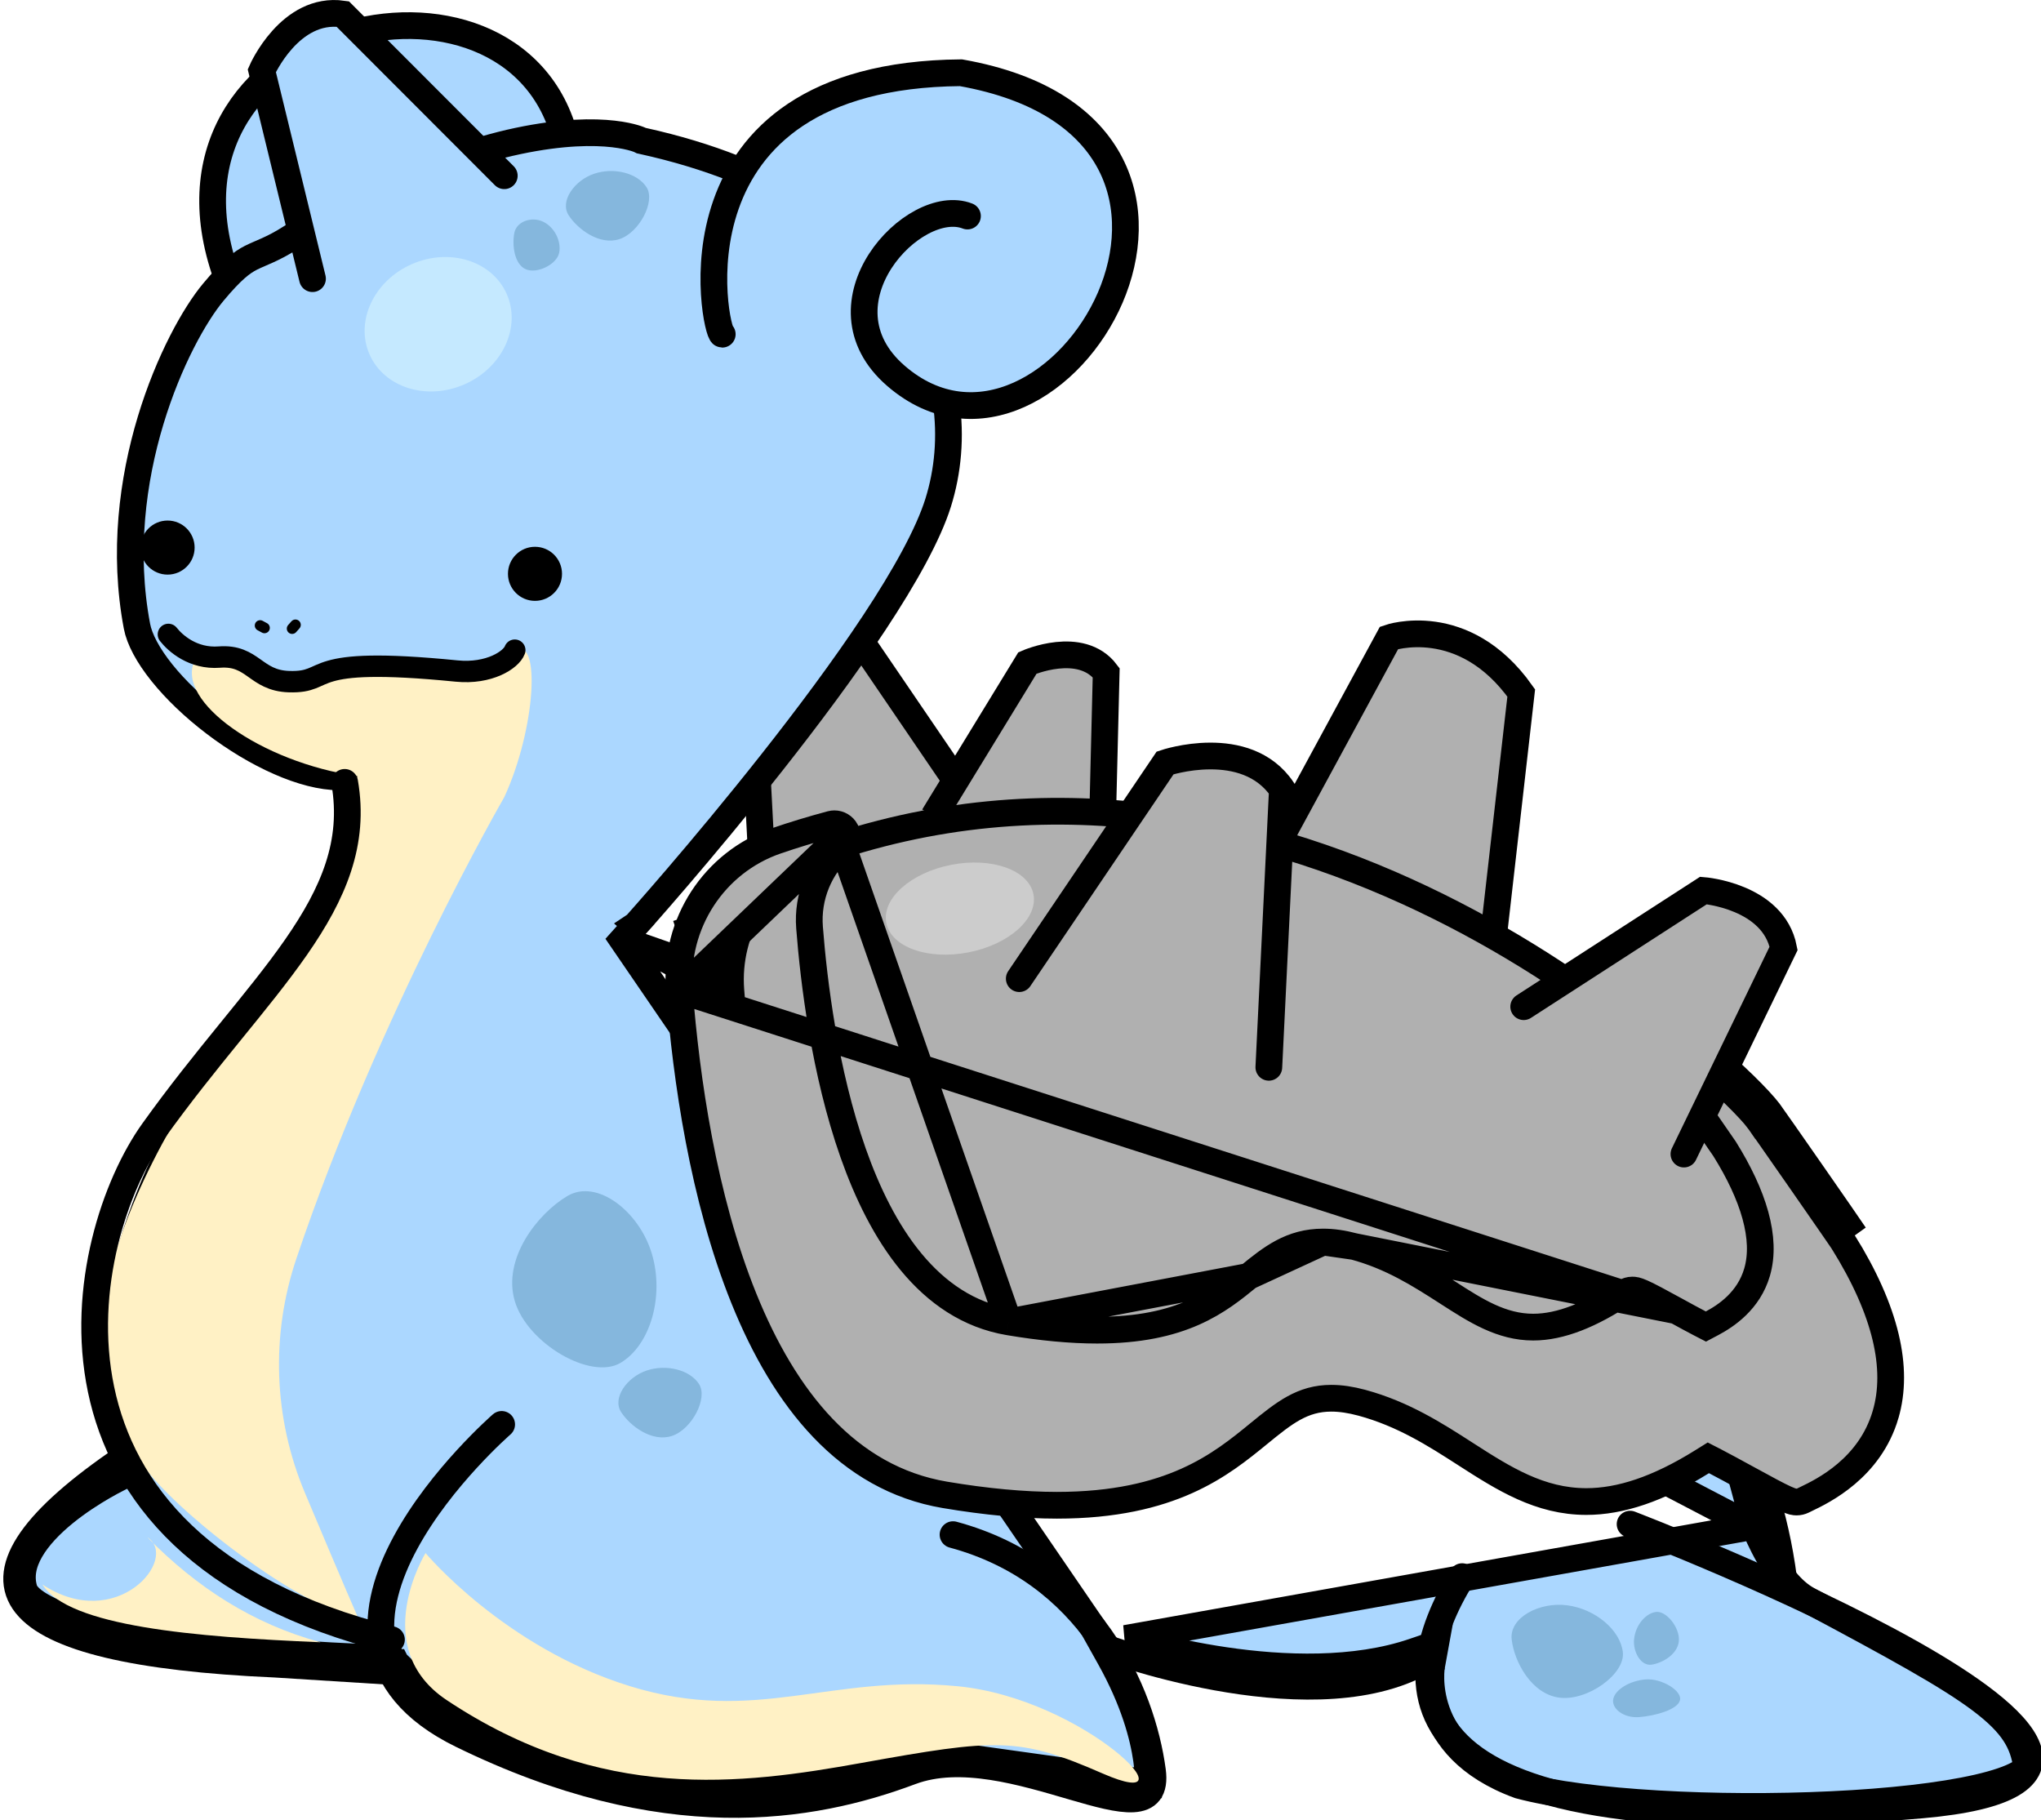
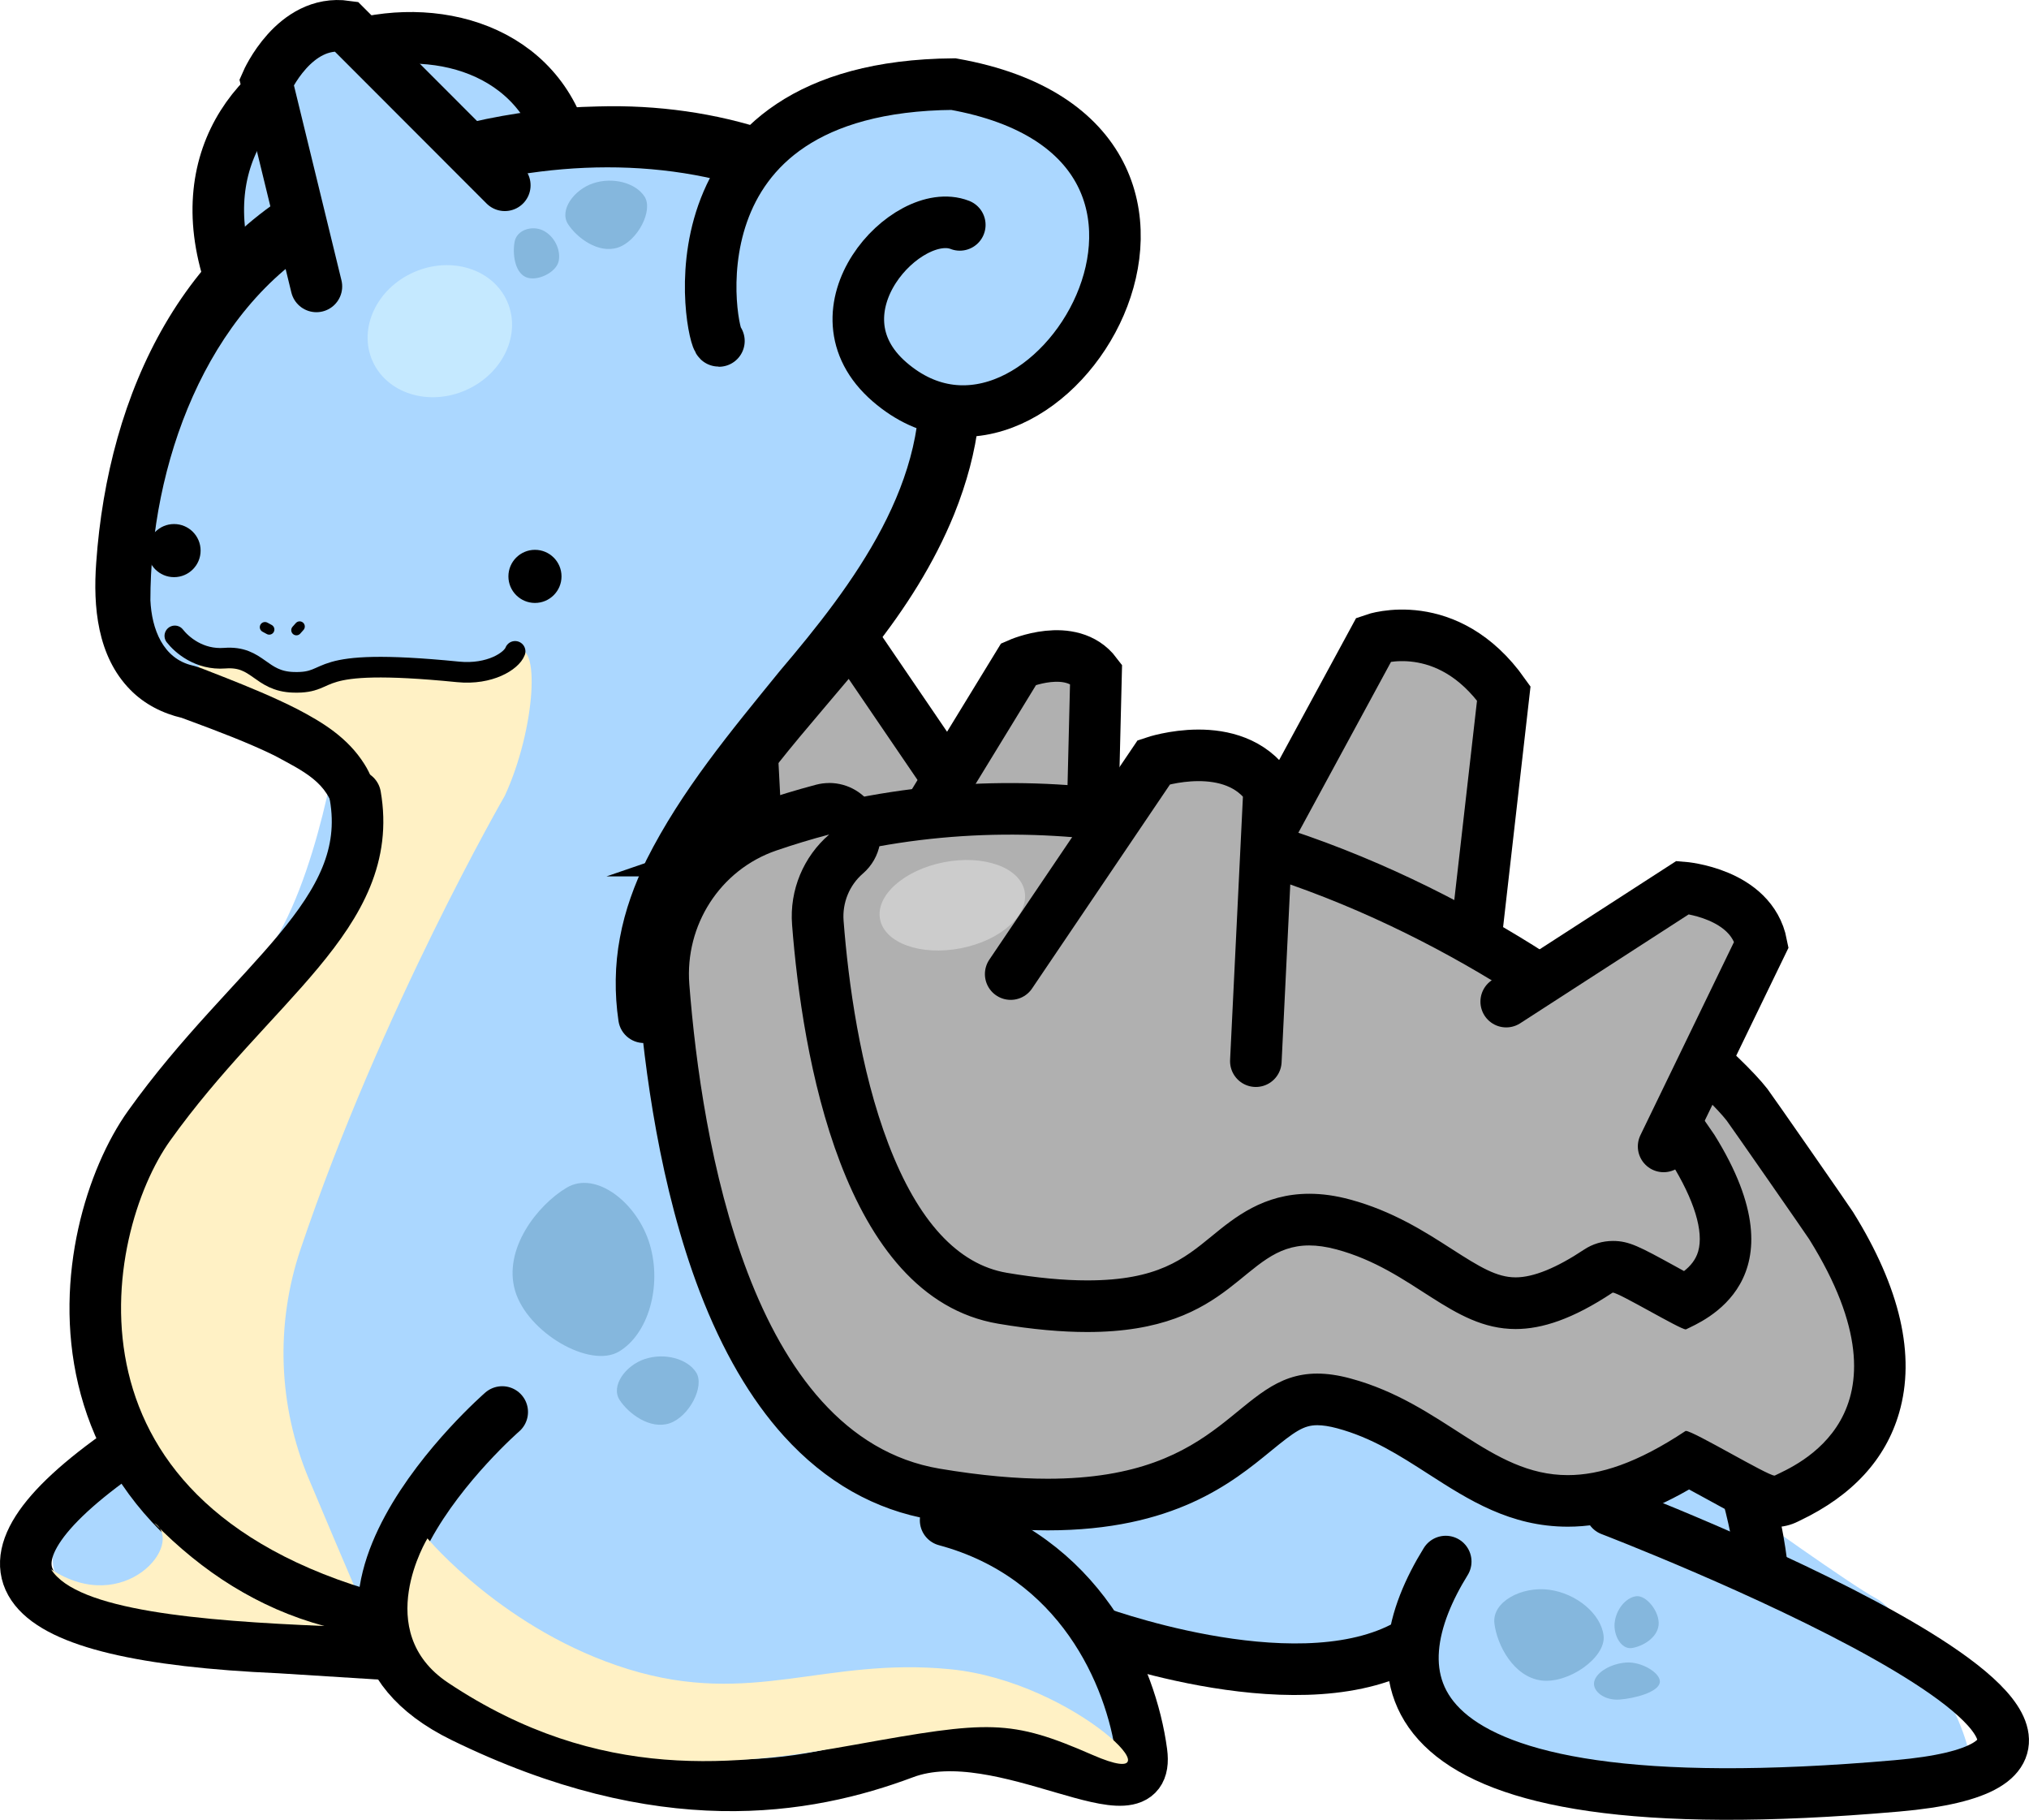
- <svg xmlns="http://www.w3.org/2000/svg" width="452" height="403" viewBox="0 0 452 403" fill="none">
-   <path d="M168.749 191.793L166.274 144.463C166.274 144.463 175.014 131.643 186.219 135.467L214.72 177.299" fill="#B0B0B0" />
-   <path d="M168.749 191.793L166.274 144.463C166.274 144.463 175.014 131.643 186.219 135.467L214.72 177.299" stroke="black" stroke-width="5.919" stroke-miterlimit="10" />
-   <path d="M206.758 180.786L227.54 146.799C227.54 146.799 239.384 141.569 244.975 148.961L243.964 190.119" fill="#B0B0B0" />
-   <path d="M206.758 180.786L227.54 146.799C227.54 146.799 239.384 141.569 244.975 148.961L243.964 190.119" stroke="black" stroke-width="5.919" stroke-miterlimit="10" />
-   <path d="M49.727 59.776C31.071 3.6 117.072 -14.765 125.755 33.286L49.727 59.776Z" fill="#ABD7FF" />
-   <path d="M49.727 59.776C31.071 3.6 117.072 -14.765 125.755 33.286" stroke="black" stroke-width="5.919" stroke-miterlimit="10" />
-   <path d="M137.836 208.127L140.801 204.822L143.004 206.799C140.801 204.822 140.801 204.822 140.801 204.822L140.803 204.82L140.811 204.812L140.841 204.778L140.964 204.64C141.041 204.554 141.145 204.437 141.276 204.291C141.329 204.231 141.386 204.166 141.448 204.097C141.874 203.617 142.501 202.909 143.303 201.997C144.908 200.172 147.212 197.529 150.007 194.264C155.599 187.733 163.147 178.721 170.982 168.791C178.821 158.855 186.922 148.031 193.63 137.872C200.379 127.649 205.565 118.324 207.758 111.334C212.141 97.363 210.501 80.662 200.516 65.817C190.537 50.982 172.054 37.765 142.366 31.213L142.008 31.134L141.704 30.982C141.701 30.98 141.697 30.979 141.693 30.977C141.664 30.964 141.601 30.937 141.505 30.898C141.311 30.821 140.979 30.699 140.503 30.557C139.551 30.273 138.017 29.907 135.848 29.659C131.512 29.164 124.609 29.139 114.717 31.219C94.873 35.392 72.555 47.389 64.566 52.525C62.386 53.926 60.655 54.792 59.16 55.466C58.563 55.736 58.061 55.951 57.607 56.146C56.851 56.471 56.23 56.737 55.531 57.097C53.624 58.08 51.452 59.641 47.223 64.716C43.174 69.574 37.357 79.833 33.352 93.103C29.36 106.331 27.243 122.317 30.329 138.648C30.875 141.536 32.763 145.11 35.855 148.965C38.907 152.77 42.959 156.633 47.502 160.095C56.72 167.117 67.34 172.026 75.17 172.026H77.722L78.097 174.551L75.17 174.986C78.097 174.551 78.097 174.552 78.097 174.554L78.098 174.556L78.099 174.563L78.102 174.582L78.11 174.641C78.114 174.669 78.118 174.703 78.123 174.742C78.127 174.772 78.131 174.805 78.136 174.841C78.157 175.01 78.184 175.25 78.214 175.555C78.273 176.164 78.341 177.036 78.382 178.126C78.464 180.302 78.439 183.364 78.014 186.956C77.168 194.125 74.718 203.532 68.243 212.207L68.076 212.43L67.871 212.619C57.725 221.919 44.301 239.451 35.219 259.869C26.123 280.321 21.605 303.158 28.479 323.333L29.335 325.845L26.932 326.968L26.932 326.968L26.931 326.968L26.931 326.968L26.922 326.973L26.874 326.995C26.829 327.017 26.759 327.05 26.666 327.096C26.48 327.187 26.201 327.325 25.844 327.509C25.129 327.876 24.104 328.421 22.885 329.124C20.436 330.536 17.25 332.558 14.227 335.021C11.181 337.504 8.447 340.318 6.747 343.281C5.075 346.195 4.492 349.076 5.36 351.974C5.622 352.851 6.575 354.082 8.934 355.482C11.218 356.838 14.394 358.098 18.28 359.24C26.035 361.518 36.063 363.17 46.087 364.353C56.082 365.533 65.948 366.232 73.324 366.636C77.01 366.838 80.068 366.966 82.202 367.044C83.269 367.082 84.105 367.109 84.673 367.125C84.862 367.13 85.022 367.135 85.15 367.138L85.319 367.143L85.482 367.147L85.522 367.148L85.532 367.148L85.534 367.148L86.803 367.176L87.653 368.111L87.654 368.111L87.655 368.112L87.657 368.115L87.665 368.123C87.676 368.136 87.698 368.158 87.728 368.19C87.789 368.255 87.887 368.357 88.023 368.494C88.295 368.768 88.716 369.181 89.288 369.707C90.432 370.759 92.177 372.264 94.533 374.016C99.245 377.519 106.39 382.008 116.039 385.853C135.295 393.525 164.681 398.697 204.852 388.109L205.427 387.957L206.016 388.039L254.319 394.781C254.312 393.491 254.22 391.785 253.927 389.704C253.178 384.395 251.115 376.609 245.774 367.052L242.088 360.456L137.836 208.127ZM137.836 208.127L142.027 209.592M137.836 208.127L142.027 209.592M391.498 337.422C388.747 338.513 388.748 338.514 388.748 338.515L388.748 338.516L388.75 338.519L388.754 338.529L388.767 338.561C388.777 338.588 388.792 338.625 388.812 338.671C388.85 338.765 388.905 338.898 388.976 339.065C389.119 339.399 389.327 339.874 389.593 340.449C390.125 341.597 390.901 343.167 391.876 344.849C393.73 348.046 396.653 352.276 400.392 354.271C419.658 364.552 431.478 371.008 438.735 376.48C442.323 379.186 444.637 381.537 446.153 383.848C447.638 386.109 448.447 388.465 448.827 391.326C448.824 391.333 448.82 391.341 448.815 391.352C448.798 391.383 448.769 391.432 448.72 391.497C448.501 391.786 448.012 392.236 447.059 392.777C445.151 393.86 442.093 394.914 437.974 395.859C429.799 397.734 418.289 398.994 405.64 399.595C380.342 400.799 351.321 399.336 336.426 395.329C324.763 391.065 320.089 384.333 318.18 378.917C317.201 376.138 316.917 373.608 316.879 371.781C316.86 370.87 316.902 370.143 316.946 369.66C316.955 369.566 316.963 369.482 316.971 369.408C316.984 369.29 316.996 369.197 317.006 369.13C317.013 369.076 317.019 369.038 317.022 369.02L317.023 369.016L317.023 369.013L317.024 369.009L317.024 369.005L317.924 364.056L313.151 365.691C299.968 370.209 284.095 369.568 271.273 367.683C264.907 366.747 259.386 365.519 255.461 364.525C253.499 364.029 251.94 363.592 250.877 363.281C250.672 363.221 250.485 363.166 250.318 363.116C250.051 363.036 249.833 362.969 249.667 362.918C249.531 362.876 249.429 362.844 249.363 362.823L249.291 362.8L249.275 362.795L249.273 362.794L249.272 362.794L391.498 337.422ZM391.498 337.422L388.747 338.513M391.498 337.422L388.747 338.513M142.027 209.592L376.029 291.428L388.641 338.192L388.685 338.356M142.027 209.592L388.685 338.356M388.685 338.356L388.747 338.513M388.685 338.356L388.747 338.513" fill="#ABD7FF" stroke="black" stroke-width="5.919" />
-   <path d="M114.004 143.963C95.406 154.424 86.108 143.963 64.023 150.937C54.434 153.971 57.049 143.963 43.101 146.288C38.812 155.238 57.747 168.767 79.134 171.859C77.204 181.355 72.555 200.232 63.372 212.541C51.238 228.813 2.42 288.406 31.478 324.287C40.777 336.91 69.835 357.832 79.134 357.832C79.134 357.832 76.449 351.788 67.51 330.517C60.583 314.047 59.932 295.613 65.639 278.689C83.853 224.641 111.679 176.509 111.679 176.509C118.653 161.398 119.838 140.685 114.004 143.963Z" fill="#FFF1C5" />
-   <path d="M25.666 324.125C-12.691 350.858 -0.8 365.783 60.955 368.491L86.607 370.106" stroke="black" stroke-width="5.919" stroke-miterlimit="10" />
-   <path d="M86.689 363.063C2.245 342.071 17.239 273.877 33.907 250.537C57.154 217.992 80.982 199.976 76.332 173.242" stroke="black" stroke-width="5.919" stroke-miterlimit="10" stroke-linecap="round" />
-   <path d="M111.098 315.407C111.098 315.407 57.328 362.168 102.229 384.124C147.13 406.081 179.594 400.559 201.713 392.272C223.832 383.985 257.551 409.556 255.227 392.121C252.902 374.686 241.279 347.952 211.058 339.816" stroke="black" stroke-width="5.919" stroke-miterlimit="10" stroke-linecap="round" />
-   <path d="M360.999 337.491C360.999 337.491 505.105 392.725 425.508 399.676C305.788 410.137 308.694 373.524 323.804 349.115" stroke="black" stroke-width="5.919" stroke-miterlimit="10" stroke-linecap="round" />
-   <path d="M69.207 61.705L57.979 15.653C57.979 15.653 64.186 1.427 75.902 3.1L111.679 38.912" fill="#ABD7FF" />
-   <path d="M69.207 61.705L57.979 15.653C57.979 15.653 64.186 1.427 75.902 3.1L111.679 38.912" stroke="black" stroke-width="5.919" stroke-miterlimit="10" stroke-linecap="round" />
-   <path d="M214.255 47.839C202.387 43.224 179.908 67.226 198.424 83.231C233.724 113.743 284.866 28.892 212.802 16.107C146.107 16.688 158.428 73.979 159.95 74.002" fill="#ABD7FF" />
-   <path d="M214.255 47.839C202.387 43.224 179.908 67.226 198.424 83.231C233.724 113.743 284.866 28.892 212.802 16.107C146.107 16.688 158.428 73.979 159.95 74.002" stroke="black" stroke-width="5.919" stroke-miterlimit="10" stroke-linecap="round" />
-   <path d="M150.036 206.729C211.639 185.807 383.455 241.018 395.288 352.021" stroke="black" stroke-width="5.919" stroke-miterlimit="10" />
-   <path d="M272.406 206.16L307.625 141.232C307.625 141.232 324.141 135.467 336.892 153.448L328.268 229.116" fill="#B0B0B0" />
-   <path d="M272.406 206.16L307.625 141.232C307.625 141.232 324.141 135.467 336.892 153.448L328.268 229.116" stroke="black" stroke-width="5.919" stroke-miterlimit="10" stroke-linecap="round" />
-   <path d="M180.559 189.058C168.482 193.408 160.861 205.888 161.85 219.228C164.472 254.493 174.848 321.231 215.788 328.466C284.303 340.573 275.392 299.97 304.278 308.111C332.73 316.125 340.685 344.877 376.492 319.975C377.325 319.393 394.846 330.478 395.746 330.001C399.701 327.907 427.02 316.753 403.156 276.708C402.656 275.859 385.969 250.748 385.38 249.957C376.048 237.396 284.814 151.525 180.548 189.058H180.559Z" fill="#B0B0B0" stroke="black" stroke-width="5.919" stroke-miterlimit="10" />
-   <path d="M150.441 219.249L150.441 219.25C151.966 238.835 155.714 265.144 164.71 287.441C173.734 309.808 187.698 327.363 209.25 331.005C218.36 332.54 226.707 333.311 234.061 333.312C246.869 333.31 255.971 330.989 262.846 327.908C269.746 324.816 274.543 320.905 278.808 317.417L278.809 317.416C284.429 312.823 288.452 309.612 294.827 309.612C296.939 309.612 299.143 309.955 301.542 310.595L301.55 310.597C310.731 313.076 317.902 317.688 324.444 321.897L324.58 321.984L324.581 321.985C333.054 327.438 341.024 332.486 351.317 332.486C358.832 332.486 367.203 329.735 376.904 323.693L378.33 322.805L379.824 323.574C381.64 324.51 384.208 325.915 386.23 327.021L386.77 327.317L386.772 327.318C391.247 329.769 393.745 331.114 395.386 331.859C396.917 332.554 397.41 332.591 397.903 332.591C398.36 332.591 398.883 332.466 399.288 332.264C399.379 332.218 399.477 332.171 399.562 332.129L399.589 332.116C399.687 332.069 399.781 332.023 399.88 331.973L399.905 331.961L399.93 331.949C403.716 330.143 414.113 325.11 417.588 313.195L417.588 313.194C420.547 303.069 417.745 290.298 408.167 274.956C408.166 274.956 408.166 274.955 408.164 274.953C408.158 274.943 408.14 274.915 408.103 274.861C408.056 274.79 407.993 274.696 407.912 274.577C407.751 274.339 407.531 274.018 407.26 273.623C406.718 272.833 405.977 271.76 405.103 270.497C403.355 267.972 401.08 264.694 398.801 261.419C396.522 258.144 394.242 254.873 392.485 252.362C391.607 251.106 390.861 250.042 390.312 249.263C390.037 248.873 389.814 248.557 389.649 248.326C389.566 248.21 389.5 248.118 389.452 248.051C389.395 247.973 389.38 247.953 389.387 247.962L391.731 246.155M150.441 219.249L371.247 290.234L371.541 290.396C373.039 291.218 374.981 292.285 376.415 293.024L377.791 293.733L379.158 293.008C382.22 291.383 387.268 288.06 389.121 281.702C391.305 274.232 388.332 264.66 381.944 254.422L381.927 254.394L381.909 254.367C381.436 253.645 374.852 244.162 370.051 237.279L370.051 237.279C369.235 236.109 369.406 234.509 370.463 233.538L370.472 233.53C371.004 233.037 371.694 232.784 372.39 232.784C373.05 232.784 373.682 233 374.207 233.44L374.213 233.445C382.5 240.359 387.516 245.545 389.391 247.967L391.731 246.155M150.441 219.249C149.289 204.511 158.15 190.927 171.932 186.188C175.82 184.854 179.77 183.655 184.038 182.51C184.323 182.438 184.57 182.409 184.789 182.409C185.826 182.409 186.807 182.98 187.309 183.932L187.311 183.937M150.441 219.249L187.311 183.937M391.731 246.155C389.662 243.482 384.455 238.135 376.109 231.173L410.677 273.389C410.003 272.308 392.475 247.12 391.731 246.155ZM187.311 183.937C187.932 185.11 187.659 186.555 186.651 187.421L186.647 187.424M187.311 183.937L186.647 187.424M186.647 187.424C181.487 191.868 178.744 198.578 179.282 205.392C180.207 217.3 182.629 237.405 188.932 255.293C195.153 272.95 205.617 289.705 223.386 292.707L223.387 292.708M186.647 187.424L223.387 292.708M223.387 292.708C230.54 293.913 237.136 294.539 242.964 294.539C252.276 294.539 259.005 292.984 264.313 290.641C269.558 288.326 273.256 285.301 276.455 282.686L276.523 282.631L276.523 282.63M223.387 292.708L276.523 282.63M276.523 282.63C281.534 278.532 285.939 275.023 293.014 275.023M276.523 282.63L293.014 275.023M293.014 275.023C295.129 275.023 297.369 275.337 299.909 276.015M293.014 275.023L299.909 276.015M299.909 276.015C308.198 278.253 314.472 282.274 320.334 286.038C320.479 286.131 320.623 286.224 320.768 286.317C326.802 290.2 332.498 293.865 339.542 293.865C345.629 293.865 352.307 291.138 359.807 286.156C360.276 285.848 360.905 285.658 361.475 285.658C361.97 285.658 362.411 285.693 363.716 286.276C365.153 286.918 367.32 288.083 371.245 290.233L299.909 276.015Z" fill="#B0B0B0" stroke="black" stroke-width="5.919" />
-   <path d="M225.727 216.702L258.028 168.93C258.028 168.93 275.928 162.886 283.995 174.823L280.996 236.334" fill="#B0B0B0" />
-   <path d="M225.727 216.702L258.028 168.93C258.028 168.93 275.928 162.886 283.995 174.823L280.996 236.334" stroke="black" stroke-width="5.919" stroke-miterlimit="10" stroke-linecap="round" />
-   <path d="M337.438 222.909L377.248 197.186C377.248 197.186 392.731 198.384 394.997 209.995L372.924 255.547" fill="#B0B0B0" />
-   <path d="M337.438 222.909L377.248 197.186C377.248 197.186 392.731 198.384 394.997 209.995L372.924 255.547" stroke="black" stroke-width="5.919" stroke-miterlimit="10" stroke-linecap="round" />
-   <path d="M243.813 364.516C243.813 364.516 288.714 381.474 314.099 368.491" stroke="black" stroke-width="5.919" stroke-miterlimit="10" />
-   <path d="M94.244 343.884C94.244 343.884 81.458 364.806 98.893 376.429C133.089 399.223 164.158 395.155 190.717 390.377C220.764 384.973 225.587 384.566 244.185 392.702C265.548 402.047 240.419 376.151 212.081 373.384C183.743 370.618 167.436 381.962 139.552 373.384C111.667 364.806 94.232 343.884 94.232 343.884H94.244Z" fill="#FFF1C5" />
-   <path d="M32.64 340.397C39.8 345.07 25.864 361.726 9.394 350.858C15.206 360.157 43.101 362.482 70.997 363.644C56.015 359.599 43.473 351.439 32.64 340.397Z" fill="#FFF1C5" />
-   <path d="M118.478 133.049C121.784 133.049 124.464 130.369 124.464 127.063C124.464 123.757 121.784 121.077 118.478 121.077C115.172 121.077 112.492 123.757 112.492 127.063C112.492 130.369 115.172 133.049 118.478 133.049Z" fill="black" />
-   <path d="M144.375 277.666C147.141 287.046 144.038 297.833 137.436 301.773C130.834 305.702 116.77 297.472 114.003 288.092C111.237 278.712 119.025 268.774 125.627 264.846C132.229 260.917 141.609 268.286 144.375 277.666Z" fill="#85B7DD" />
-   <path d="M143.236 303.47C147.63 302.005 152.814 303.354 154.813 306.48C156.824 309.607 153.221 316.488 148.827 317.953C144.433 319.417 139.563 315.791 137.552 312.676C135.542 309.561 138.843 304.934 143.225 303.47H143.236Z" fill="#85B7DD" />
-   <path d="M347.155 355.473C353.351 356.321 358.825 360.947 359.395 365.829C359.964 370.711 351.479 376.755 345.284 375.906C339.089 375.058 335.346 367.921 334.777 363.039C334.207 358.158 340.972 354.624 347.155 355.473Z" fill="#85B7DD" />
-   <path d="M361.894 362.9C362.196 359.959 364.335 357.286 366.683 356.937C369.03 356.588 372.099 360.482 371.797 363.423C371.495 366.364 368.112 368.258 365.764 368.607C363.416 368.956 361.592 365.829 361.882 362.888L361.894 362.9Z" fill="#85B7DD" />
-   <path d="M357.279 376.174C357.756 374.07 360.976 372.141 364.474 371.873C367.973 371.606 372.529 374.361 372.053 376.464C371.576 378.568 366.508 379.951 363.01 380.219C359.511 380.486 356.803 378.266 357.279 376.174Z" fill="#85B7DD" />
-   <path d="M131.613 38.459C136.006 36.994 141.19 38.342 143.19 41.469C145.2 44.596 141.597 51.477 137.204 52.941C132.81 54.406 127.94 50.779 125.929 47.664C123.918 44.549 127.219 39.923 131.601 38.459H131.613Z" fill="#85B7DD" />
-   <path d="M120.28 49.094C122.756 50.268 124.348 53.348 123.837 55.963C123.325 58.578 118.827 60.752 116.351 59.578C113.876 58.404 113.387 54.22 113.899 51.593C114.41 48.966 117.793 47.908 120.268 49.082L120.28 49.094Z" fill="#85B7DD" />
-   <path d="M37.115 127.237C40.421 127.237 43.101 124.557 43.101 121.251C43.101 117.945 40.421 115.265 37.115 115.265C33.809 115.265 31.129 117.945 31.129 121.251C31.129 124.557 33.809 127.237 37.115 127.237Z" fill="black" />
-   <path d="M37.29 140.476C38.824 142.441 42.764 145.939 48.553 145.498C56.085 144.916 56.503 150.716 64.023 150.937C73.903 151.239 66.348 145.126 101.148 148.589C108.331 149.298 113.202 146.114 114.004 143.963" stroke="black" stroke-width="4.735" stroke-miterlimit="10" stroke-linecap="round" />
-   <path d="M102.885 85.096C111.275 81.404 115.457 72.457 112.226 65.113C108.994 57.768 99.572 54.807 91.182 58.499C82.791 62.191 78.609 71.138 81.841 78.482C85.072 85.827 94.494 88.788 102.885 85.096Z" fill="#C5E9FF" />
-   <path d="M214.453 210.889C223.452 209.145 229.906 203.388 228.868 198.032C227.829 192.675 219.692 189.746 210.693 191.491C201.693 193.235 195.24 198.992 196.278 204.349C197.316 209.705 205.454 212.634 214.453 210.889Z" fill="#CCCCCC" />
-   <path d="M57.607 138.512L58.572 139.035" stroke="black" stroke-width="2.368" stroke-miterlimit="10" stroke-linecap="round" />
-   <path d="M65.43 138.361L64.698 139.186" stroke="black" stroke-width="2.368" stroke-miterlimit="10" stroke-linecap="round" />
+ <svg xmlns="http://www.w3.org/2000/svg" id="Layer_2" data-name="Layer 2" viewBox="0 0 393.54 352.89">
+   <defs>
+     <style>
+       .cls-1, .cls-2, .cls-3, .cls-4, .cls-5, .cls-6, .cls-7 {
+         stroke: #000;
+         stroke-miterlimit: 10;
+       }
+ 
+       .cls-1, .cls-2, .cls-3, .cls-4, .cls-7 {
+         stroke-width: 10px;
+       }
+ 
+       .cls-1, .cls-2, .cls-8 {
+         fill: #b0b0b0;
+       }
+ 
+       .cls-2, .cls-3, .cls-5, .cls-6, .cls-7 {
+         stroke-linecap: round;
+       }
+ 
+       .cls-3, .cls-9 {
+         fill: #abd7ff;
+       }
+ 
+       .cls-4, .cls-5, .cls-6, .cls-7 {
+         fill: none;
+       }
+ 
+       .cls-5 {
+         stroke-width: 2px;
+       }
+ 
+       .cls-6 {
+         stroke-width: 4px;
+       }
+ 
+       .cls-10, .cls-11, .cls-12, .cls-9, .cls-8, .cls-13, .cls-14 {
+         stroke-width: 0px;
+       }
+ 
+       .cls-11 {
+         fill: #ccc;
+       }
+ 
+       .cls-12 {
+         fill: #c5e9ff;
+       }
+ 
+       .cls-13 {
+         fill: #85b7dd;
+       }
+ 
+       .cls-14 {
+         fill: #fff1c5;
+       }
+     </style>
+   </defs>
+   <g id="Lapras">
+     <g>
+       <path class="cls-1" d="M147.01,167.46l-2.13-40.72s7.52-11.03,17.16-7.74l24.52,35.99" />
+       <path class="cls-1" d="M179.71,157.99l17.88-29.24s10.19-4.5,15,1.86l-.87,35.41" />
+       <path class="cls-9" d="M124.86,180.37s26.06-34.06,59.06-101.06c0,0-7-41-59.06-52.49,0,0-18.57-5.85-23.94-13.51-5.37-7.66-50.48-21.23-59,31l1.85,15.65s-23.85,33.15-18.35,62.25c8.38,12.14,21.24,19.23,40.5,19.1,0,0-4.11,30-14.56,44-10.44,14-52.44,65.27-27.44,96.14,0,0-24.64,21.26-7.82,28.56s59.26,10.86,59.26,10.86c0,0,33.17,36.45,103.36,17.95l41.38,7.39s7.18-22.4-8.5-30.15c0,0,36.63,11.59,60.47,3.42,0,0-3.7,19.91,19.07,22.87s91.94,6.5,90.85-1.77-12.95-27.87-18.01-30.57-25.33-17.26-25.33-17.26l-11.2-41.53-202.59-70.85Z" />
+       <path class="cls-14" d="M99.91,126.31c-16,9-24,0-43,6-8.25,2.61-6-6-18-4-3.69,7.7,12.6,19.34,31,22-1.66,8.17-5.66,24.41-13.56,35-10.44,14-52.44,65.27-27.44,96.14,8,10.86,33,28.86,41,28.86,0,0-2.31-5.2-10-23.5-5.96-14.17-6.52-30.03-1.61-44.59,15.67-46.5,39.61-87.91,39.61-87.91,6-13,7.02-30.82,2-28Z" />
+       <g id="lineart">
+         <path class="cls-4" d="M44.61,53.88C28.56,5.55,102.55-10.25,110.02,31.09" />
+         <path class="cls-10" d="M61.76,177.75c1.5-6.75,3.91-13.38,3.12-19.94-1.12-6.02-6.01-8.27-11.75-11.35-5.06-2.47-10.88-4.66-16.35-6.69,0,0-1.68-.62-1.68-.62l.1.04s.08.02.04.01c-3.67-.86-7.23-2.63-9.99-5.46-6.41-6.53-7.21-16.18-6.59-24.61,2.3-32.89,16.95-64.71,49.22-77.58,15.14-6.66,31.48-10.59,48.08-10.91,46.43-1.37,89.28,28.98,69.1,79.1-3.89,9.55-9.45,18.23-15.78,26.24-5.99,7.46-12.73,14.94-18.64,22.42-11.03,14.17-23.22,29.53-20.77,48.25.33,2.74-1.62,5.23-4.36,5.57-2.7.33-5.16-1.56-5.55-4.24-.78-5.29-.73-10.83.28-16.16.98-5.34,2.86-10.39,5.14-15.06,6.8-13.53,16.43-25.02,25.86-36.63,14.23-16.74,29.72-37.13,26.73-60.17-2.47-17.61-18.28-29.37-34.8-34.05-22.01-6.35-46.27-3.52-67.45,4.89-4.1,1.71-8.6,3.68-12.44,5.85-23.48,13.41-34.13,43.81-34.11,69.75.25,5.53,2.4,11.34,8.21,12.66.42.12.91.25,1.32.4,1.05.37,4.06,1.6,5.15,2,4.57,1.82,9.17,3.69,13.78,6.03,4.97,2.59,9.82,5.56,13.04,10.67,4.94,7.74,1.87,17.31-2.42,24.46-1.26,2.19-2.67,4.26-4.2,6.24-.81,1.08-2.67.25-2.3-1.11h0Z" />
+         <path class="cls-4" d="M23.91,281.31c-33,23-22.77,35.84,30.36,38.17l22.07,1.39" />
+         <path class="cls-7" d="M76.41,314.81C3.76,296.75,14.57,238.39,28.91,218.31c20-28,44-41,40-64" />
+         <path class="cls-7" d="M97.41,273.81s-46.26,40.23-7.63,59.12,66.56,14.14,85.59,7.01,48.04,14.87,46.04-.13-12-38-38-45" />
+         <path class="cls-7" d="M312.41,292.81s123.98,47.52,55.5,53.5c-103,9-100.5-22.5-87.5-43.5" />
+         <path class="cls-3" d="M61.37,55.54l-9.66-39.62s5.34-12.24,15.42-10.8l30.78,30.81" />
+         <path class="cls-3" d="M186.16,43.61c-10.21-3.97-29.55,16.68-13.62,30.45,30.37,26.25,74.37-46.75,12.37-57.75-57.38.5-46.78,49.79-45.47,49.81" />
+         <path class="cls-4" d="M130.91,180.31c53-18,200.82,29.5,211,125" />
+       </g>
+       <path class="cls-2" d="M236.19,179.82l30.3-55.86s14.21-4.96,25.18,10.51l-7.42,65.1" />
+       <path class="cls-1" d="M147.55,164.95c-10.87,3.74-17.73,14.47-16.84,25.94,2.36,30.32,11.7,87.7,48.55,93.92,61.67,10.41,53.65-24.5,79.65-17.5,25.61,6.89,32.77,31.61,65,10.2.75-.5,16.52,9.03,17.33,8.62,3.56-1.8,28.15-11.39,6.67-45.82-.45-.73-15.47-22.32-16-23-8.4-10.8-90.52-84.63-184.37-52.36Z" />
+       <g>
+         <path class="cls-8" d="M203.21,291.76c-6.5,0-13.83-.68-21.78-2.02-39.71-6.71-50.07-64.57-52.71-98.46-1.08-13.82,7.23-26.59,20.2-31.05,3.41-1.17,6.87-2.22,10.6-3.22.43-.11.86-.17,1.29-.17,1.82,0,3.54,1,4.42,2.67,1.09,2.06.61,4.6-1.16,6.12-3.82,3.29-5.86,8.27-5.46,13.33,1.58,20.34,8.25,68.15,35.83,72.81,6.05,1.02,11.58,1.54,16.42,1.54,15.43,0,21.72-5.14,27.26-9.67,4.28-3.5,8.71-7.12,15.8-7.12,2.08,0,4.23.31,6.59.94,7.56,2.04,13.26,5.71,18.29,8.94,5.49,3.53,9.83,6.33,15.15,6.33,4.5,0,9.74-2.03,16.03-6.21.82-.54,1.85-.85,2.84-.85,1.75,0,2.95.59,9.63,4.25,1.33.73,3.11,1.71,4.39,2.37,2.45-1.3,6.02-3.73,7.32-8.19,1.56-5.33-.48-12.74-5.89-21.41-.38-.58-6.01-8.69-10.16-14.64-1.43-2.05-1.13-4.85.72-6.55.95-.88,2.17-1.32,3.38-1.32,1.14,0,2.27.38,3.2,1.16,7.18,5.99,11.66,10.59,13.44,12.89.64.83,15.72,22.5,16.3,23.43,8.41,13.47,11.23,25.24,8.39,34.96-3.33,11.42-13.27,16.16-16.54,17.72-.2.1-.37.18-.51.25-.7.35-1.54.55-2.33.55h0c-1.81,0-3.17-.67-10.8-4.85-1.81-.99-4.25-2.33-5.92-3.19-8.59,5.35-16.26,7.95-23.36,7.95-9.71,0-17.17-4.8-24.38-9.44-5.69-3.66-11.58-7.45-19.1-9.48-1.91-.51-3.58-.76-5.12-.76-4.45,0-7.24,2.11-12.17,6.14-7.35,6.01-17.42,14.25-40.12,14.25Z" />
+         <path class="cls-10" d="M160.81,161.84c-4.93,4.25-7.71,10.71-7.18,17.5,1.94,24.97,9.64,72.23,39.99,77.35,6.68,1.13,12.37,1.61,17.25,1.61,28.85,0,29.89-16.8,43.06-16.79,1.57,0,3.31.24,5.29.77,14.96,4.03,22.28,15.44,34.74,15.44,5.11,0,11.08-1.92,18.79-7.04.02-.01.04-.02.07-.02,1.18,0,13.03,7.13,14.14,7.13.02,0,.04,0,.06-.01,2.93-1.48,23.18-9.38,5.49-37.74-.26-.42-6.5-9.41-10.3-14.85,6.69,5.58,11.08,10.03,12.7,12.12.53.68,15.55,22.27,16,23,21.48,34.43-3.11,44.02-6.67,45.82-.02,0-.04.01-.07.01-1.35,0-15.74-8.66-17.17-8.66-.04,0-.07,0-.09.02-9.37,6.22-16.62,8.55-22.82,8.55-15.13,0-24.02-13.86-42.18-18.75-2.4-.65-4.51-.94-6.42-.94-15.99,0-17.25,20.39-52.29,20.39-5.93,0-12.84-.59-20.95-1.95-36.85-6.22-46.19-63.6-48.55-93.92-.89-11.46,5.97-22.2,16.84-25.94,3.44-1.18,6.86-2.21,10.26-3.11M160.81,151.84c-.85,0-1.72.11-2.57.34-3.84,1.02-7.42,2.11-10.94,3.32-15.12,5.2-24.81,20.07-23.56,36.17,1.23,15.75,4.3,38.74,11.97,58.79,4.39,11.48,9.89,20.91,16.34,28.03,8.06,8.9,17.67,14.35,28.55,16.18,8.23,1.39,15.84,2.09,22.61,2.09,24.48,0,35.79-9.25,43.28-15.38,4.63-3.79,6.35-5.01,9.01-5.01,1.07,0,2.36.2,3.82.59,6.77,1.82,12.07,5.24,17.69,8.85,7.82,5.03,15.91,10.24,27.09,10.24,7.34,0,15.08-2.37,23.51-7.22,1.15.62,2.36,1.28,3.36,1.83,7.86,4.31,9.98,5.47,13.2,5.47,1.59,0,3.17-.38,4.58-1.09.12-.06.25-.12.41-.2,10.1-4.82,16.56-11.83,19.18-20.83,3.25-11.15.24-24.27-8.95-39.01-.67-1.07-15.86-22.91-16.59-23.85-2.52-3.24-7.83-8.35-14.19-13.66-1.86-1.55-4.13-2.32-6.4-2.32-2.43,0-4.85.88-6.76,2.63-3.69,3.39-4.31,8.98-1.44,13.09,3.92,5.61,9.34,13.42,10.09,14.53,4.52,7.28,6.39,13.4,5.27,17.26-.47,1.6-1.49,2.82-2.74,3.8-.62-.34-1.23-.67-1.76-.97-6.82-3.74-8.88-4.87-12.03-4.87-2.01,0-3.95.58-5.6,1.68-5.37,3.57-9.83,5.38-13.27,5.38-3.67,0-6.95-2-12.44-5.53-5.07-3.26-11.38-7.33-19.7-9.57-2.78-.75-5.36-1.11-7.88-1.11h0c-8.88,0-14.47,4.57-18.96,8.25-5.37,4.39-10.45,8.55-24.1,8.55-4.57,0-9.81-.49-15.59-1.47-9.52-1.61-17.25-10-22.97-24.95-5.54-14.48-7.8-31.55-8.71-43.32-.27-3.48,1.13-6.9,3.74-9.15,3.53-3.04,4.49-8.12,2.31-12.24-1.76-3.34-5.2-5.33-8.84-5.33h0ZM160.81,171.84h0,0Z" />
+       </g>
+       <path class="cls-2" d="M196.03,188.89l27.79-41.1s15.4-5.2,22.34,5.07l-2.58,52.92" />
+       <path class="cls-2" d="M292.14,194.23l34.25-22.13s13.32,1.03,15.27,11.02l-18.99,39.19" />
+       <path class="cls-4" d="M211.59,316.06s38.63,14.59,60.47,3.42" />
+       <path class="cls-14" d="M82.91,298.31s-11,18,4,28c29.42,19.61,56.15,16.11,79,12,25.85-4.65,30-5,46,2,18.38,8.04-3.24-14.24-27.62-16.62s-38.41,7.38-62.4,0-38.99-25.38-38.99-25.38Z" />
+       <path class="cls-14" d="M29.91,295.31c6.16,4.02-5.83,18.35-20,9,5,8,29,10,53,11-12.89-3.48-23.68-10.5-33-20Z" />
+       <circle class="cls-10" cx="103.76" cy="111.77" r="5.15" />
+       <path class="cls-13" d="M126.04,241.34c2.38,8.07-.29,17.35-5.97,20.74-5.68,3.38-17.78-3.7-20.16-11.77-2.38-8.07,4.32-16.62,10-20s13.75,2.96,16.13,11.03Z" />
+       <path class="cls-13" d="M125.06,263.54c3.78-1.26,8.24-.1,9.96,2.59,1.73,2.69-1.37,8.61-5.15,9.87s-7.97-1.86-9.7-4.54,1.11-6.66,4.88-7.92Z" />
+       <path class="cls-13" d="M300.5,308.28c5.33.73,10.04,4.71,10.53,8.91.49,4.2-6.81,9.4-12.14,8.67s-8.55-6.87-9.04-11.07,5.33-7.24,10.65-6.51Z" />
+       <path class="cls-13" d="M313.18,314.67c.26-2.53,2.1-4.83,4.12-5.13,2.02-.3,4.66,3.05,4.4,5.58s-3.17,4.16-5.19,4.46c-2.02.3-3.59-2.39-3.34-4.92Z" />
+       <path class="cls-13" d="M309.21,326.09c.41-1.81,3.18-3.47,6.19-3.7,3.01-.23,6.93,2.14,6.52,3.95s-4.77,3-7.78,3.23-5.34-1.68-4.93-3.48Z" />
+       <path class="cls-13" d="M115.06,35.54c3.78-1.26,8.24-.1,9.96,2.59,1.73,2.69-1.37,8.61-5.15,9.87s-7.97-1.86-9.7-4.54,1.11-6.66,4.88-7.92Z" />
+       <path class="cls-13" d="M105.31,44.69c2.13,1.01,3.5,3.66,3.06,5.91s-4.31,4.12-6.44,3.11-2.55-4.61-2.11-6.87,3.35-3.17,5.48-2.16Z" />
+       <circle class="cls-10" cx="33.76" cy="106.77" r="5.15" />
+       <path class="cls-6" d="M33.91,123.31c1.32,1.69,4.71,4.7,9.69,4.32,6.48-.5,6.84,4.49,13.31,4.68,8.5.26,2-5,31.94-2.02,6.18.61,10.37-2.13,11.06-3.98" />
+       <ellipse class="cls-12" cx="85.31" cy="64.22" rx="14.28" ry="12.5" transform="translate(-18.64 39.8) rotate(-23.75)" />
+       <ellipse class="cls-11" cx="184.7" cy="175.56" rx="14.28" ry="8.5" transform="translate(-30.02 38.34) rotate(-10.97)" />
+       <line class="cls-5" x1="51.39" y1="121.62" x2="52.22" y2="122.07" />
+       <line class="cls-5" x1="58.12" y1="121.49" x2="57.49" y2="122.2" />
+     </g>
+   </g>
</svg>
